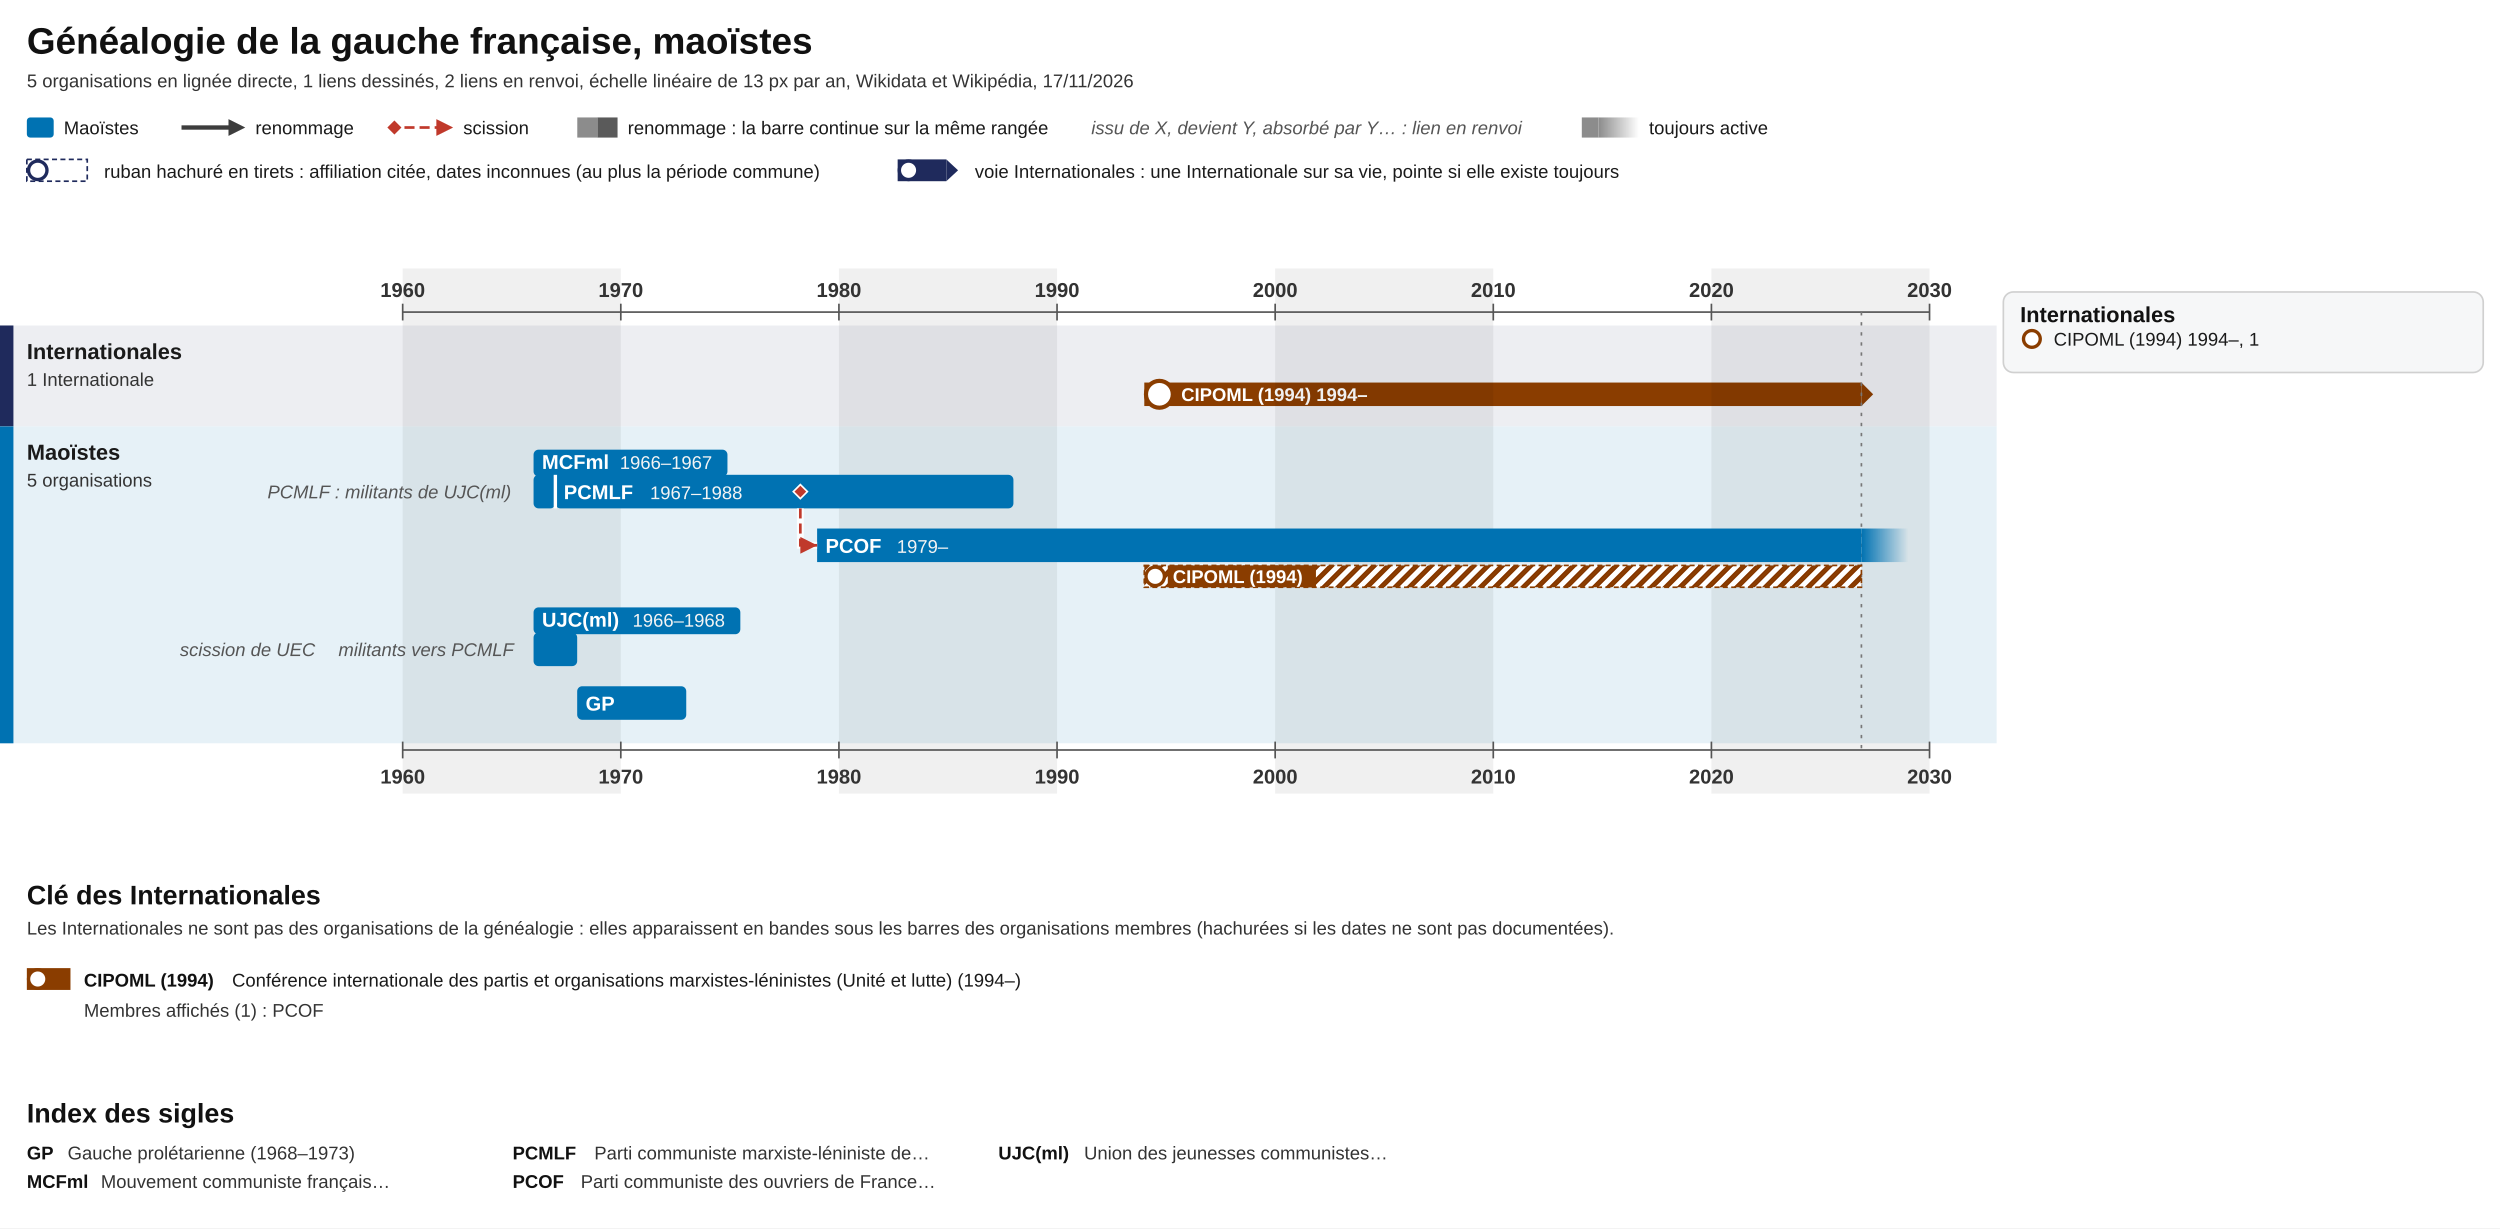
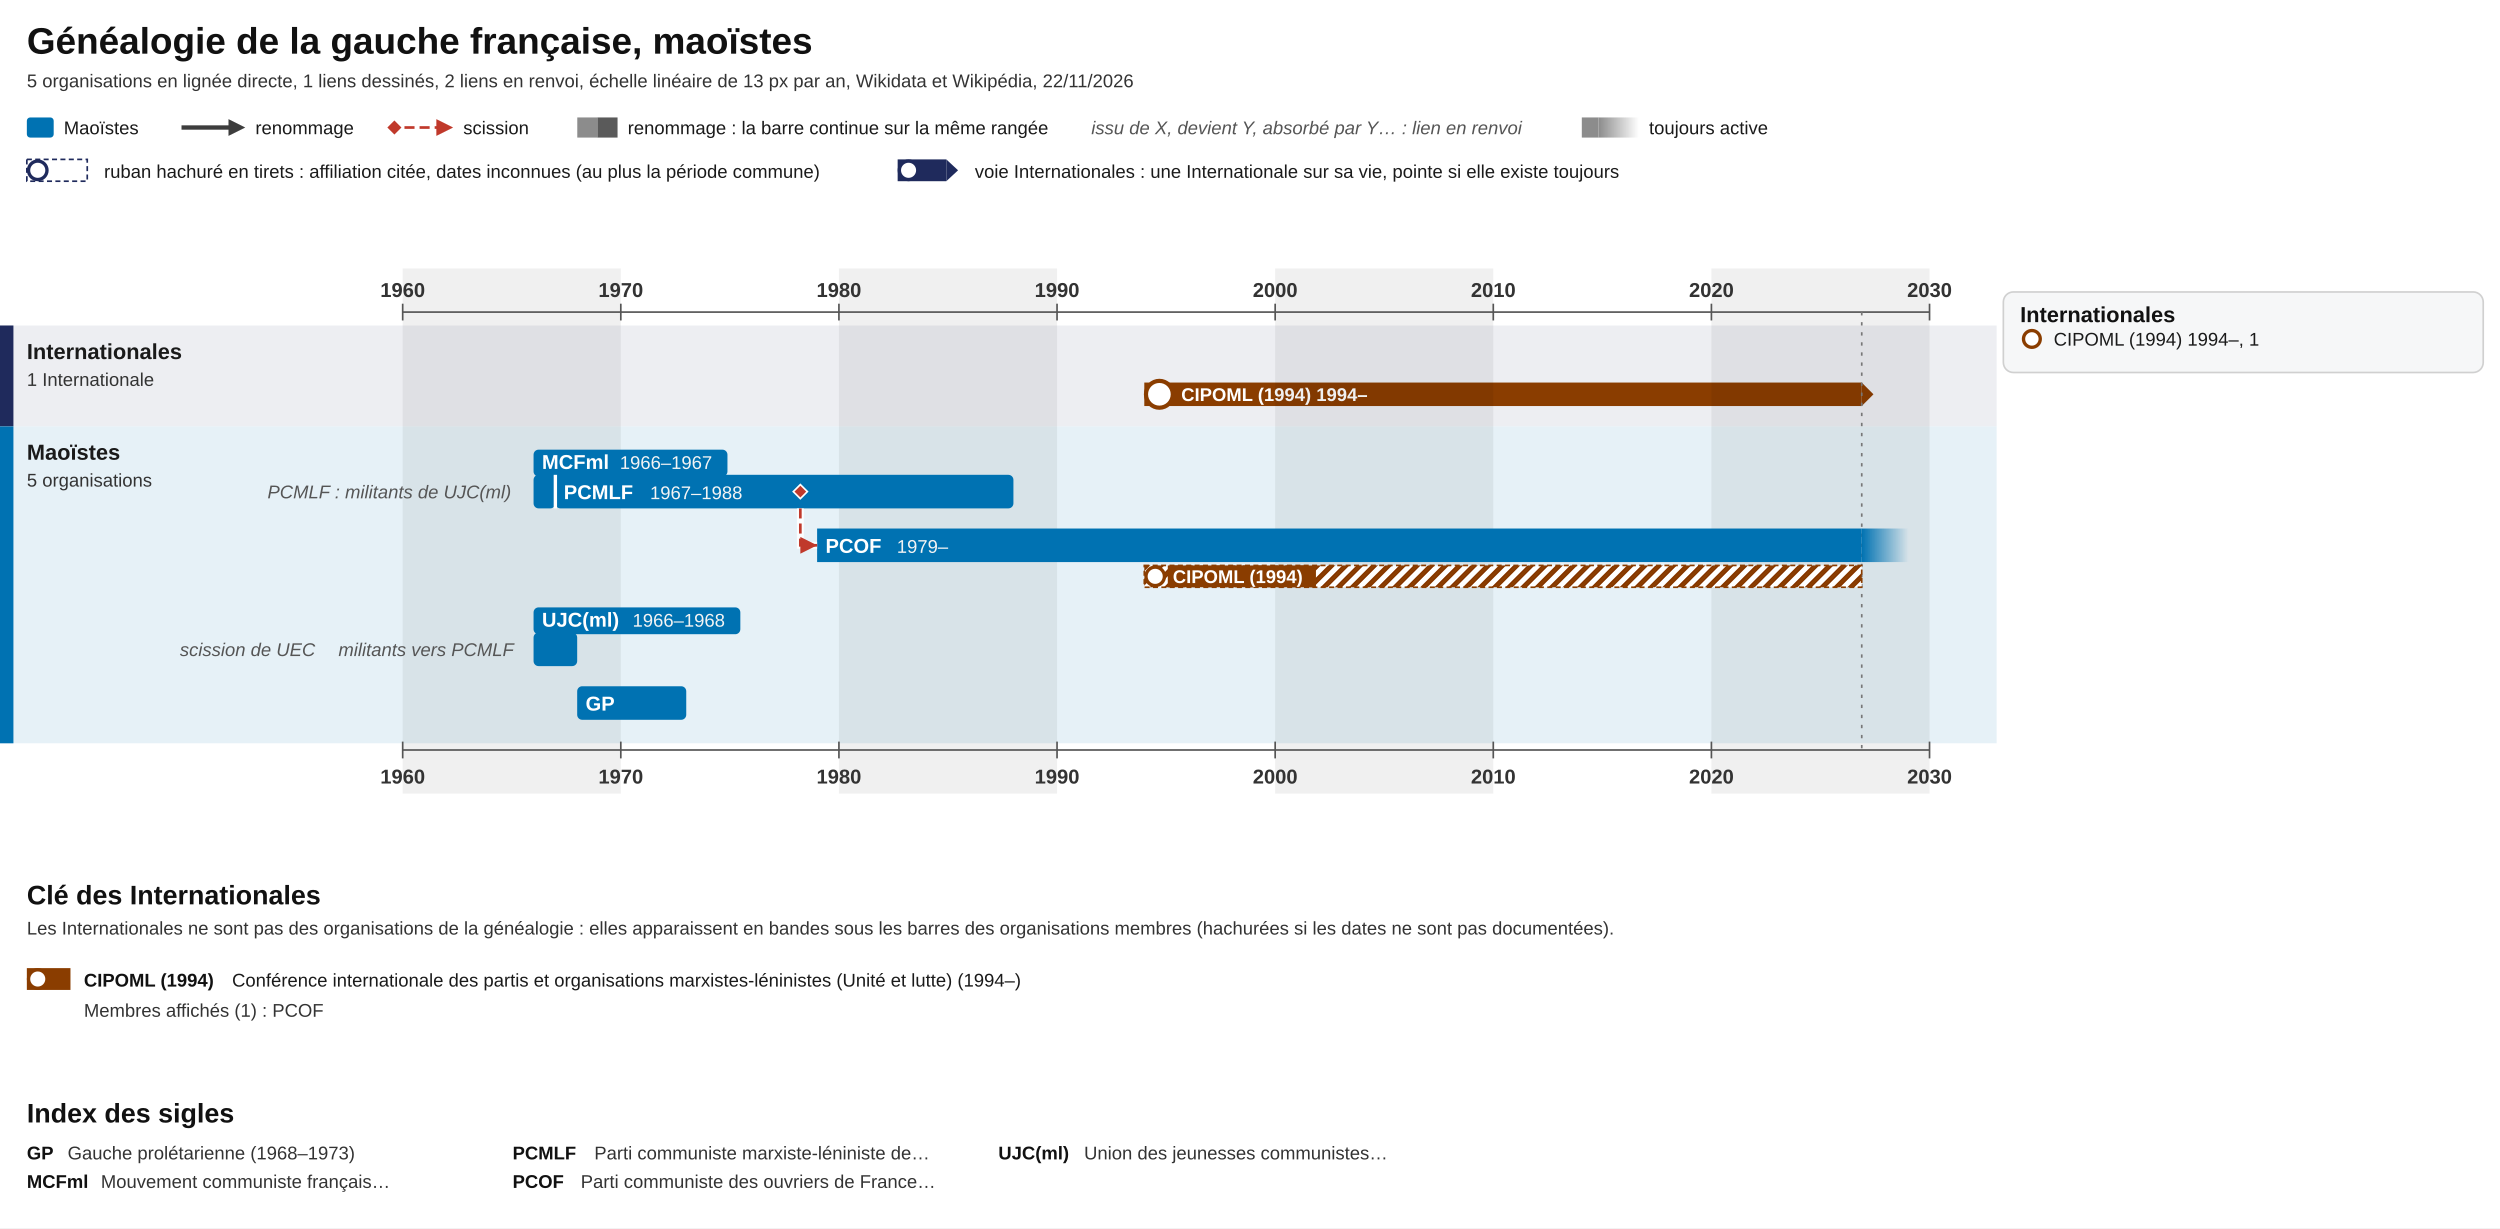
- <svg xmlns="http://www.w3.org/2000/svg" id="arbre" width="1490" height="732" viewBox="0 0 1490 732" data-x0="240" data-t0="1960" data-ppa="13.0" data-aujourdhui="2026.8772" data-min-w="6" data-seuil-annees="40" data-seuil-voies="2" data-seuil-rangs="6" data-cassure="" data-cassure-px="44" data-degrade="28" data-n-barres="5" data-vue-famille="oui" font-family="Arial, Helvetica, sans-serif">
+ <svg xmlns="http://www.w3.org/2000/svg" id="arbre" width="1490" height="732" viewBox="0 0 1490 732" data-x0="240" data-t0="1960" data-ppa="13.0" data-aujourdhui="2026.8909" data-min-w="6" data-seuil-annees="40" data-seuil-voies="2" data-seuil-rangs="6" data-cassure="" data-cassure-px="44" data-degrade="28" data-n-barres="5" data-vue-famille="oui" font-family="Arial, Helvetica, sans-serif">
  <defs>
    <linearGradient id="g-8C8C8C">
      <stop offset="0" stop-color="#8C8C8C" />
      <stop offset="1" stop-color="#8C8C8C" stop-opacity="0" />
    </linearGradient>
    <linearGradient id="g-0072B2">
      <stop offset="0" stop-color="#0072B2" />
      <stop offset="1" stop-color="#0072B2" stop-opacity="0" />
    </linearGradient>
+     <pattern id="h-8A3D00" width="6" height="6" patternUnits="userSpaceOnUse" patternTransform="rotate(45)">
+       <rect width="6" height="6" fill="#FFFFFF" />
+       <rect width="3" height="6" fill="#8A3D00" />
+     </pattern>
    <pattern id="h-332288" width="6" height="6" patternUnits="userSpaceOnUse" patternTransform="rotate(45)">
      <rect width="6" height="6" fill="#FFFFFF" />
      <rect width="3" height="6" fill="#332288" />
-     </pattern>
-     <pattern id="h-8A3D00" width="6" height="6" patternUnits="userSpaceOnUse" patternTransform="rotate(45)">
-       <rect width="6" height="6" fill="#FFFFFF" />
-       <rect width="3" height="6" fill="#8A3D00" />
    </pattern>
  </defs>
  <rect width="1490" height="732" fill="#FFFFFF" />
  <g class="voie" data-voie="0" data-cle="maoïstes">
    <rect class="fond-voie" x="0" y="254.0" width="1190.0" height="189.0" fill="#E6F1F7" />
    <rect class="bord-voie" x="0" y="254.0" width="8" height="189.0" fill="#0072B2" />
    <text x="16.0" y="274.0" font-size="13" font-family="Arial, Helvetica, sans-serif" font-weight="bold" fill="#1A1A1A" text-anchor="start" class="voie-t">Maoïstes</text>
    <text x="16.0" y="290.0" font-size="11" font-family="Arial, Helvetica, sans-serif" fill="#333333" text-anchor="start" class="voie-t">5 organisations</text>
  </g>
  <g class="voie-intl" data-cle="internationales">
    <rect class="fond-voie" x="0" y="194.0" width="1190.0" height="60.0" fill="#EDEEF2" />
    <rect class="bord-voie" x="0" y="194.0" width="8" height="60.0" fill="#1F2A5C" />
    <text x="16.0" y="214.0" font-size="13" font-family="Arial, Helvetica, sans-serif" font-weight="bold" fill="#1A1A1A" text-anchor="start" class="voie-t">Internationales</text>
    <text x="16.0" y="230.0" font-size="11" font-family="Arial, Helvetica, sans-serif" fill="#333333" text-anchor="start" class="voie-t">1 Internationale</text>
  </g>
  <g class="intl" data-intl="Q622227">
-     <rect class="intl-r" x="682.00" y="228.00" width="427.40" height="14" fill="#8A3D00" data-bbox="682.00,228.00,434.40,14" />
-     <polygon class="intl-pointe" points="1109.40,228.00 1116.40,235.00 1109.40,242.00" fill="#8A3D00" />
+     <rect class="intl-r" x="682.00" y="228.00" width="427.58" height="14" fill="#8A3D00" data-bbox="682.00,228.00,434.58,14" />
+     <polygon class="intl-pointe" points="1109.58,228.00 1116.58,235.00 1109.58,242.00" fill="#8A3D00" />
    <circle class="medaillon" cx="691.00" cy="235.00" r="8.00" fill="#FFFFFF" stroke="#8A3D00" stroke-width="2.5" />
    <text x="704.0" y="239.0" font-size="11" font-family="Arial, Helvetica, sans-serif" font-weight="bold" fill="#FFFFFF" text-anchor="start" class="intl-t" data-bbox="704.00,229.00,121.46,12">CIPOML (1994)  1994–</text>
  </g>
  <rect class="bande-decennie" x="240.0" y="160.0" width="130.0" height="313.0" fill="#000000" fill-opacity="0.06" />
  <rect class="bande-decennie" x="500.0" y="160.0" width="130.0" height="313.0" fill="#000000" fill-opacity="0.06" />
  <rect class="bande-decennie" x="760.0" y="160.0" width="130.0" height="313.0" fill="#000000" fill-opacity="0.06" />
  <rect class="bande-decennie" x="1020.0" y="160.0" width="130.0" height="313.0" fill="#000000" fill-opacity="0.06" />
  <g class="axe-haut">
    <line x1="240.0" x2="1150.0" y1="186.0" y2="186.0" stroke="#555555" />
    <line x1="240.0" x2="240.0" y1="181.0" y2="191.0" stroke="#555555" />
    <text x="240.0" y="177.0" font-size="12" font-family="Arial, Helvetica, sans-serif" font-weight="bold" fill="#333333" text-anchor="middle" class="axe-t">1960</text>
    <line x1="370.0" x2="370.0" y1="181.0" y2="191.0" stroke="#555555" />
    <text x="370.0" y="177.0" font-size="12" font-family="Arial, Helvetica, sans-serif" font-weight="bold" fill="#333333" text-anchor="middle" class="axe-t">1970</text>
    <line x1="500.0" x2="500.0" y1="181.0" y2="191.0" stroke="#555555" />
    <text x="500.0" y="177.0" font-size="12" font-family="Arial, Helvetica, sans-serif" font-weight="bold" fill="#333333" text-anchor="middle" class="axe-t">1980</text>
    <line x1="630.0" x2="630.0" y1="181.0" y2="191.0" stroke="#555555" />
    <text x="630.0" y="177.0" font-size="12" font-family="Arial, Helvetica, sans-serif" font-weight="bold" fill="#333333" text-anchor="middle" class="axe-t">1990</text>
    <line x1="760.0" x2="760.0" y1="181.0" y2="191.0" stroke="#555555" />
    <text x="760.0" y="177.0" font-size="12" font-family="Arial, Helvetica, sans-serif" font-weight="bold" fill="#333333" text-anchor="middle" class="axe-t">2000</text>
    <line x1="890.0" x2="890.0" y1="181.0" y2="191.0" stroke="#555555" />
    <text x="890.0" y="177.0" font-size="12" font-family="Arial, Helvetica, sans-serif" font-weight="bold" fill="#333333" text-anchor="middle" class="axe-t">2010</text>
    <line x1="1020.0" x2="1020.0" y1="181.0" y2="191.0" stroke="#555555" />
    <text x="1020.0" y="177.0" font-size="12" font-family="Arial, Helvetica, sans-serif" font-weight="bold" fill="#333333" text-anchor="middle" class="axe-t">2020</text>
    <line x1="1150.0" x2="1150.0" y1="181.0" y2="191.0" stroke="#555555" />
    <text x="1150.0" y="177.0" font-size="12" font-family="Arial, Helvetica, sans-serif" font-weight="bold" fill="#333333" text-anchor="middle" class="axe-t">2030</text>
  </g>
  <g class="axe-bas">
    <line x1="240.0" x2="1150.0" y1="447.0" y2="447.0" stroke="#555555" />
    <line x1="240.0" x2="240.0" y1="442.0" y2="452.0" stroke="#555555" />
    <text x="240.0" y="467.0" font-size="12" font-family="Arial, Helvetica, sans-serif" font-weight="bold" fill="#333333" text-anchor="middle" class="axe-t">1960</text>
    <line x1="370.0" x2="370.0" y1="442.0" y2="452.0" stroke="#555555" />
    <text x="370.0" y="467.0" font-size="12" font-family="Arial, Helvetica, sans-serif" font-weight="bold" fill="#333333" text-anchor="middle" class="axe-t">1970</text>
    <line x1="500.0" x2="500.0" y1="442.0" y2="452.0" stroke="#555555" />
    <text x="500.0" y="467.0" font-size="12" font-family="Arial, Helvetica, sans-serif" font-weight="bold" fill="#333333" text-anchor="middle" class="axe-t">1980</text>
    <line x1="630.0" x2="630.0" y1="442.0" y2="452.0" stroke="#555555" />
    <text x="630.0" y="467.0" font-size="12" font-family="Arial, Helvetica, sans-serif" font-weight="bold" fill="#333333" text-anchor="middle" class="axe-t">1990</text>
    <line x1="760.0" x2="760.0" y1="442.0" y2="452.0" stroke="#555555" />
    <text x="760.0" y="467.0" font-size="12" font-family="Arial, Helvetica, sans-serif" font-weight="bold" fill="#333333" text-anchor="middle" class="axe-t">2000</text>
    <line x1="890.0" x2="890.0" y1="442.0" y2="452.0" stroke="#555555" />
    <text x="890.0" y="467.0" font-size="12" font-family="Arial, Helvetica, sans-serif" font-weight="bold" fill="#333333" text-anchor="middle" class="axe-t">2010</text>
    <line x1="1020.0" x2="1020.0" y1="442.0" y2="452.0" stroke="#555555" />
    <text x="1020.0" y="467.0" font-size="12" font-family="Arial, Helvetica, sans-serif" font-weight="bold" fill="#333333" text-anchor="middle" class="axe-t">2020</text>
    <line x1="1150.0" x2="1150.0" y1="442.0" y2="452.0" stroke="#555555" />
    <text x="1150.0" y="467.0" font-size="12" font-family="Arial, Helvetica, sans-serif" font-weight="bold" fill="#333333" text-anchor="middle" class="axe-t">2030</text>
  </g>
-   <line x1="1109.4" x2="1109.4" y1="186.0" y2="447.0" stroke="#777777" stroke-dasharray="2 4" />
+   <line x1="1109.6" x2="1109.6" y1="186.0" y2="447.0" stroke="#777777" stroke-dasharray="2 4" />
  <g class="contenu-voie" data-voie="0">
    <g class="org" data-id="Q3326535" data-intl="" data-recherche="mcfml mouvement communiste francais marxiste-leniniste">
      <rect class="barre" data-id="Q3326535" data-debut="1966.0000" data-fin="1967.0000" data-statut="fin_connue" data-majeure="" x="318.00" y="283.00" width="13.00" height="20" rx="3" fill="#0072B2" />
    </g>
    <g class="org" data-id="Q3366229" data-intl="" data-recherche="pcmlf parti communiste marxiste-leniniste de france">
      <rect class="barre" data-id="Q3366229" data-debut="1967.0000" data-fin="1988.0000" data-statut="fin_connue" data-majeure="oui" x="331.00" y="283.00" width="273.00" height="20" rx="3" fill="#0072B2" />
    </g>
    <g class="org" data-id="Q3366206" data-intl="Q622227" data-recherche="pcof parti communiste des ouvriers de france">
-       <rect class="barre" data-id="Q3366206" data-debut="1979.0000" data-fin="actif" data-statut="actif_valide" data-majeure="oui" x="487.00" y="315.00" width="622.40" height="20" rx="0" fill="#0072B2" />
-       <rect class="fin-ouverte" x="1109.40" y="315.00" width="28.00" height="20" fill="url(#g-0072B2)" />
+       <rect class="barre" data-id="Q3366206" data-debut="1979.0000" data-fin="actif" data-statut="actif_valide" data-majeure="oui" x="487.00" y="315.00" width="622.58" height="20" rx="0" fill="#0072B2" />
+       <rect class="fin-ouverte" x="1109.58" y="315.00" width="28.00" height="20" fill="url(#g-0072B2)" />
    </g>
    <g class="org" data-id="Q3550161" data-intl="" data-recherche="ujc(ml) union des jeunesses communistes marxistes-leninistes">
      <rect class="barre" data-id="Q3550161" data-debut="1966.0000" data-fin="1968.0000" data-statut="fin_connue" data-majeure="" x="318.00" y="377.00" width="26.00" height="20" rx="3" fill="#0072B2" />
    </g>
    <g class="org" data-id="Q3099339" data-intl="" data-recherche="gp gauche proletarienne">
      <rect class="barre" data-id="Q3099339" data-debut="1968.0000" data-fin="1973.0000" data-statut="fin_connue" data-majeure="" x="344.00" y="409.00" width="65.00" height="20" rx="3" fill="#0072B2" />
    </g>
  </g>
  <g class="liens">
    <g class="lien" data-a="Q3366229" data-b="Q3366206" data-rel="scission" data-annees="0.77" data-voies="0" data-rangs="1" data-majeur="" data-suite="" data-va="0" data-vb="0">
      <path class="halo geo" d="M477.00 303.00 L477.00 325.00 L487.00 325.00" data-geo="[[477.0, 303.0, 0], [477.0, 325.0, 0], [487.0, 325.0, 0]]" fill="none" stroke="#FFFFFF" stroke-width="4.1" stroke-opacity="0.85" />
      <path class="trait geo" d="M477.00 303.00 L477.00 325.00 L487.00 325.00" data-geo="[[477.0, 303.0, 0], [477.0, 325.0, 0], [487.0, 325.0, 0]]" fill="none" stroke="#C0392B" stroke-width="1.6" stroke-dasharray="6 3" />
      <polygon class="fleche geo" data-geo="[[487.0, 325.0, 0], [477.0, 320.0, 0], [477.0, 330.0, 0]]" points="487.00,325.00 477.00,320.00 477.00,330.00" fill="#C0392B" />
      <polygon class="marque-scission geo" points="477.00,288.80 481.20,293.00 477.00,297.20 472.80,293.00" fill="#C0392B" stroke="#FFFFFF" stroke-width="1" data-geo="[[477.00,288.80,0],[481.20,293.00,0],[477.00,297.20,0],[472.80,293.00,0]]" data-voie="0" />
    </g>
  </g>
  <g class="contenu-voie" data-voie="0">
    <g class="org org-haut" data-id="Q3326535" data-intl="" data-recherche="mcfml mouvement communiste francais marxiste-leniniste">
      <rect class="tag-fond onglet" x="318.00" y="268.00" width="115.56" height="16" rx="3" fill="#0072B2" />
      <rect class="tag" data-id="Q3326535" data-dedans="" data-onglet="oui" x="318.00" y="268.00" width="115.56" height="15" fill="none" data-bbox="318.00,268.00,115.56,15" />
      <text x="323.0" y="279.5" font-size="12" font-family="Arial, Helvetica, sans-serif" font-weight="bold" fill="#FFFFFF" text-anchor="start" class="tag-t" data-org="Q3326535" data-bbox="323.00,268.50,41.36,13">MCFml</text>
      <text x="369.4" y="279.5" font-size="11" font-family="Arial, Helvetica, sans-serif" fill="#F4F4F4" text-anchor="start" class="tag-t" data-org="Q3326535" data-bbox="369.36,269.50,59.20,12">1966–1967</text>
      <text x="159.4" y="297.0" font-size="11" font-family="Arial, Helvetica, sans-serif" font-style="italic" fill="#555555" class="renvoi" data-org="Q3326535" data-a="Q3550161" data-b="Q3366229" data-bbox="159.44,286.00,155.56,13">PCMLF : militants de UJC(ml)</text>
    </g>
    <g class="org org-haut" data-id="Q3366229" data-intl="" data-recherche="pcmlf parti communiste marxiste-leniniste de france">
      <rect class="tag" data-id="Q3366229" data-dedans="oui" data-onglet="" x="331.00" y="283.00" width="273.00" height="20" fill="none" data-bbox="331.00,283.00,273.00,20" />
      <text x="336.0" y="297.5" font-size="12" font-family="Arial, Helvetica, sans-serif" font-weight="bold" fill="#FFFFFF" text-anchor="start" class="tag-t" data-org="Q3366229" data-bbox="336.00,286.50,46.40,13">PCMLF</text>
      <text x="387.4" y="297.5" font-size="11" font-family="Arial, Helvetica, sans-serif" fill="#F4F4F4" text-anchor="start" class="tag-t" data-org="Q3366229" data-bbox="387.40,287.50,59.20,12">1967–1988</text>
    </g>
    <g class="org org-haut" data-id="Q3366206" data-intl="Q622227" data-recherche="pcof parti communiste des ouvriers de france">
      <g class="bande" data-intl="Q622227" data-parti="Q3366206" data-certitude="a_documenter" data-fin="coupee">
-         <rect class="bande-r" x="682.00" y="337.00" width="427.40" height="13" fill="url(#h-8A3D00)" stroke="#8A3D00" stroke-width="1" stroke-dasharray="3 2" data-bbox="682.00,337.00,427.40,13" />
+         <rect class="bande-r" x="682.00" y="337.00" width="427.58" height="13" fill="url(#h-8A3D00)" stroke="#8A3D00" stroke-width="1" stroke-dasharray="3 2" data-bbox="682.00,337.00,427.58,13" />
        <circle class="medaillon" cx="688.50" cy="343.50" r="5.50" fill="#FFFFFF" stroke="#8A3D00" stroke-width="2" />
        <rect class="bande-etiquette" x="696.00" y="337.00" width="88.30" height="13" fill="#8A3D00" data-bbox="696.00,337.00,88.30,13" />
        <text x="699.0" y="347.5" font-size="11" font-family="Arial, Helvetica, sans-serif" font-weight="bold" fill="#FFFFFF" text-anchor="start" class="bande-t" data-bbox="699.00,338.00,82.30,12">CIPOML (1994)</text>
      </g>
-       <rect class="tag" data-id="Q3366206" data-dedans="oui" data-onglet="" x="487.00" y="315.00" width="622.40" height="20" fill="none" data-bbox="487.00,315.00,622.40,20" />
+       <rect class="tag" data-id="Q3366206" data-dedans="oui" data-onglet="" x="487.00" y="315.00" width="622.58" height="20" fill="none" data-bbox="487.00,315.00,622.58,20" />
      <text x="492.0" y="329.5" font-size="12" font-family="Arial, Helvetica, sans-serif" font-weight="bold" fill="#FFFFFF" text-anchor="start" class="tag-t" data-org="Q3366206" data-bbox="492.00,318.50,37.52,13">PCOF</text>
      <text x="534.5" y="329.5" font-size="11" font-family="Arial, Helvetica, sans-serif" fill="#F4F4F4" text-anchor="start" class="tag-t" data-org="Q3366206" data-bbox="534.52,319.50,33.68,12">1979–</text>
    </g>
    <g class="org org-haut" data-id="Q3550161" data-intl="" data-recherche="ujc(ml) union des jeunesses communistes marxistes-leninistes">
      <rect class="tag-fond onglet" x="318.00" y="362.00" width="123.24" height="16" rx="3" fill="#0072B2" />
      <rect class="tag" data-id="Q3550161" data-dedans="" data-onglet="oui" x="318.00" y="362.00" width="123.24" height="15" fill="none" data-bbox="318.00,362.00,123.24,15" />
      <text x="323.0" y="373.5" font-size="12" font-family="Arial, Helvetica, sans-serif" font-weight="bold" fill="#FFFFFF" text-anchor="start" class="tag-t" data-org="Q3550161" data-bbox="323.00,362.50,49.04,13">UJC(ml)</text>
      <text x="377.0" y="373.5" font-size="11" font-family="Arial, Helvetica, sans-serif" fill="#F4F4F4" text-anchor="start" class="tag-t" data-org="Q3550161" data-bbox="377.04,363.50,59.20,12">1966–1968</text>
      <text x="107.2" y="391.0" font-size="11" font-family="Arial, Helvetica, sans-serif" font-style="italic" fill="#555555" class="renvoi" data-org="Q3550161" data-a="Q3550228" data-b="Q3550161" data-bbox="107.22,380.00,88.46,13">scission de UEC</text>
      <text x="201.7" y="391.0" font-size="11" font-family="Arial, Helvetica, sans-serif" font-style="italic" fill="#555555" class="renvoi" data-org="Q3550161" data-a="Q3550161" data-b="Q3366229" data-bbox="201.68,380.00,113.32,13">militants vers PCMLF</text>
    </g>
    <g class="org org-haut" data-id="Q3099339" data-intl="" data-recherche="gp gauche proletarienne">
      <rect class="tag" data-id="Q3099339" data-dedans="oui" data-onglet="" x="344.00" y="409.00" width="65.00" height="20" fill="none" data-bbox="344.00,409.00,65.00,20" />
      <text x="349.0" y="423.5" font-size="12" font-family="Arial, Helvetica, sans-serif" font-weight="bold" fill="#FFFFFF" text-anchor="start" class="tag-t" data-org="Q3099339" data-bbox="349.00,412.50,19.76,13">GP</text>
    </g>
    <g class="continuation" data-a="Q3326535" data-b="Q3366229">
      <line x1="331.0" x2="331.0" y1="283.0" y2="303.0" stroke="#FFFFFF" stroke-width="2" />
    </g>
  </g>
  <g class="cle-compacte">
    <rect x="1194.0" y="174" width="286" height="48" rx="6" fill="#F6F7F8" stroke="#D0D0D0" />
    <text x="1204.0" y="192.0" font-size="13" font-family="Arial, Helvetica, sans-serif" font-weight="bold" fill="#111111" text-anchor="start" class="cle-t">Internationales</text>
    <circle class="medaillon" cx="1211.0" cy="202" r="5" fill="#FFFFFF" stroke="#8A3D00" stroke-width="2" />
    <text x="1224.0" y="206.0" font-size="11" font-family="Arial, Helvetica, sans-serif" fill="#1A1A1A" text-anchor="start" class="cle-t">CIPOML (1994)  1994–, 1</text>
  </g>
  <g class="legende">
    <text x="16.0" y="32.0" font-size="22" font-family="Arial, Helvetica, sans-serif" font-weight="bold" fill="#111111" text-anchor="start" class="legende-t">Généalogie de la gauche française, maoïstes</text>
-     <text x="16.0" y="52.0" font-size="11" font-family="Arial, Helvetica, sans-serif" fill="#333333" text-anchor="start" class="legende-t">5 organisations en lignée directe, 1 liens dessinés, 2 liens en renvoi, échelle linéaire de 13 px par an, Wikidata et Wikipédia, 17/11/2026</text>
+     <text x="16.0" y="52.0" font-size="11" font-family="Arial, Helvetica, sans-serif" fill="#333333" text-anchor="start" class="legende-t">5 organisations en lignée directe, 1 liens dessinés, 2 liens en renvoi, échelle linéaire de 13 px par an, Wikidata et Wikipédia, 22/11/2026</text>
    <rect x="16" y="70" width="16" height="12" rx="2" fill="#0072B2" />
    <text x="38.0" y="80.0" font-size="11" font-family="Arial, Helvetica, sans-serif" fill="#1A1A1A" text-anchor="start" class="legende-t">Maoïstes</text>
    <path d="M108.18 76 H138.18" stroke="#3D3D3D" stroke-width="2.6" fill="none" />
    <polygon points="146.18,76 136.18,71 136.18,81" fill="#3D3D3D" />
    <text x="152.2" y="80.0" font-size="11" font-family="Arial, Helvetica, sans-serif" fill="#1A1A1A" text-anchor="start" class="legende-t">renommage</text>
    <path d="M232.06 76 H262.06" stroke="#C0392B" stroke-width="1.6" stroke-dasharray="6 3" fill="none" />
    <polygon points="270.06,76 260.06,71 260.06,81" fill="#C0392B" />
    <polygon points="235.06,71.8 239.26,76 235.06,80.2 230.86,76" fill="#C0392B" />
    <text x="276.1" y="80.0" font-size="11" font-family="Arial, Helvetica, sans-serif" fill="#1A1A1A" text-anchor="start" class="legende-t">scission</text>
    <rect x="344.06" y="70" width="12" height="12" fill="#8C8C8C" />
    <rect x="356.06" y="70" width="12" height="12" fill="#5A5A5A" />
    <text x="374.1" y="80.0" font-size="11" font-family="Arial, Helvetica, sans-serif" fill="#1A1A1A" text-anchor="start" class="legende-t">renommage : la barre continue sur la même rangée</text>
    <text x="650.4" y="80.0" font-size="11" font-family="Arial, Helvetica, sans-serif" font-style="italic" fill="#555555" text-anchor="start" class="legende-t">issu de X, devient Y, absorbé par Y… : lien en renvoi</text>
    <rect x="942.76" y="70" width="10" height="12" fill="#8C8C8C" />
    <rect x="952.76" y="70" width="24" height="12" fill="url(#g-8C8C8C)" />
    <text x="982.8" y="80.0" font-size="11" font-family="Arial, Helvetica, sans-serif" fill="#1A1A1A" text-anchor="start" class="legende-t">toujours active</text>
    <rect x="16" y="95" width="36" height="13" fill="url(#h-1F2A5C)" stroke="#1F2A5C" stroke-width="1" stroke-dasharray="3 2" />
    <circle class="medaillon" cx="22.5" cy="101.5" r="5.5" fill="#FFFFFF" stroke="#1F2A5C" stroke-width="2" />
    <text x="62.0" y="106.0" font-size="11" font-family="Arial, Helvetica, sans-serif" fill="#1A1A1A" text-anchor="start" class="legende-t">ruban hachuré en tirets : affiliation citée, dates inconnues (au plus la période commune)</text>
    <rect x="535" y="95" width="29" height="13" fill="#1F2A5C" />
    <polygon points="564,95 571,101.5 564,108" fill="#1F2A5C" />
    <circle class="medaillon" cx="541.5" cy="101.5" r="5.5" fill="#FFFFFF" stroke="#1F2A5C" stroke-width="2" />
    <text x="581.0" y="106.0" font-size="11" font-family="Arial, Helvetica, sans-serif" fill="#1A1A1A" text-anchor="start" class="legende-t">voie Internationales : une Internationale sur sa vie, pointe si elle existe toujours</text>
  </g>
  <g class="cle-internationales" transform="translate(0,509)">
    <text x="16.0" y="30.0" font-size="16" font-family="Arial, Helvetica, sans-serif" font-weight="bold" fill="#111111" text-anchor="start" class="cle-t">Clé des Internationales</text>
    <text x="16.0" y="48.0" font-size="11" font-family="Arial, Helvetica, sans-serif" fill="#333333" text-anchor="start" class="cle-t">Les Internationales ne sont pas des organisations de la généalogie : elles apparaissent en bandes sous les barres des organisations membres (hachurées si les dates ne sont pas documentées).</text>
    <g class="entree-cle" data-intl="Q622227">
      <rect x="16" y="68" width="26" height="13" fill="#8A3D00" />
      <circle class="medaillon" cx="22.5" cy="74.5" r="5.5" fill="#FFFFFF" stroke="#8A3D00" stroke-width="2" />
      <text x="50.0" y="79.0" font-size="11" font-family="Arial, Helvetica, sans-serif" font-weight="bold" fill="#111111" text-anchor="start" class="cle-t">CIPOML (1994)</text>
      <text x="138.3" y="79.0" font-size="11" font-family="Arial, Helvetica, sans-serif" fill="#1A1A1A" text-anchor="start" class="cle-t">Conférence internationale des partis et organisations marxistes-léninistes (Unité et lutte) (1994–)</text>
      <text x="50.0" y="97.0" font-size="11" font-family="Arial, Helvetica, sans-serif" fill="#333333" text-anchor="start" class="cle-t">Membres affichés (1) : PCOF</text>
    </g>
  </g>
  <g class="index-sigles" transform="translate(0,639)">
    <text x="16.0" y="30.0" font-size="16" font-family="Arial, Helvetica, sans-serif" font-weight="bold" fill="#111111" text-anchor="start" class="cle-t">Index des sigles</text>
    <text x="16.0" y="52.0" font-size="11" font-family="Arial, Helvetica, sans-serif" font-weight="bold" fill="#111111" text-anchor="start" class="cle-t">GP</text>
    <text x="40.3" y="52.0" font-size="11" font-family="Arial, Helvetica, sans-serif" fill="#333333" text-anchor="start" class="cle-t">Gauche prolétarienne (1968–1973)</text>
    <text x="16.0" y="69.0" font-size="11" font-family="Arial, Helvetica, sans-serif" font-weight="bold" fill="#111111" text-anchor="start" class="cle-t">MCFml</text>
    <text x="60.1" y="69.0" font-size="11" font-family="Arial, Helvetica, sans-serif" fill="#333333" text-anchor="start" class="cle-t">Mouvement communiste français…</text>
    <text x="305.5" y="52.0" font-size="11" font-family="Arial, Helvetica, sans-serif" font-weight="bold" fill="#111111" text-anchor="start" class="cle-t">PCMLF</text>
    <text x="354.2" y="52.0" font-size="11" font-family="Arial, Helvetica, sans-serif" fill="#333333" text-anchor="start" class="cle-t">Parti communiste marxiste-léniniste de…</text>
    <text x="305.5" y="69.0" font-size="11" font-family="Arial, Helvetica, sans-serif" font-weight="bold" fill="#111111" text-anchor="start" class="cle-t">PCOF</text>
    <text x="346.1" y="69.0" font-size="11" font-family="Arial, Helvetica, sans-serif" fill="#333333" text-anchor="start" class="cle-t">Parti communiste des ouvriers de France…</text>
    <text x="595.0" y="52.0" font-size="11" font-family="Arial, Helvetica, sans-serif" font-weight="bold" fill="#111111" text-anchor="start" class="cle-t">UJC(ml)</text>
    <text x="646.1" y="52.0" font-size="11" font-family="Arial, Helvetica, sans-serif" fill="#333333" text-anchor="start" class="cle-t">Union des jeunesses communistes…</text>
  </g>
</svg>
